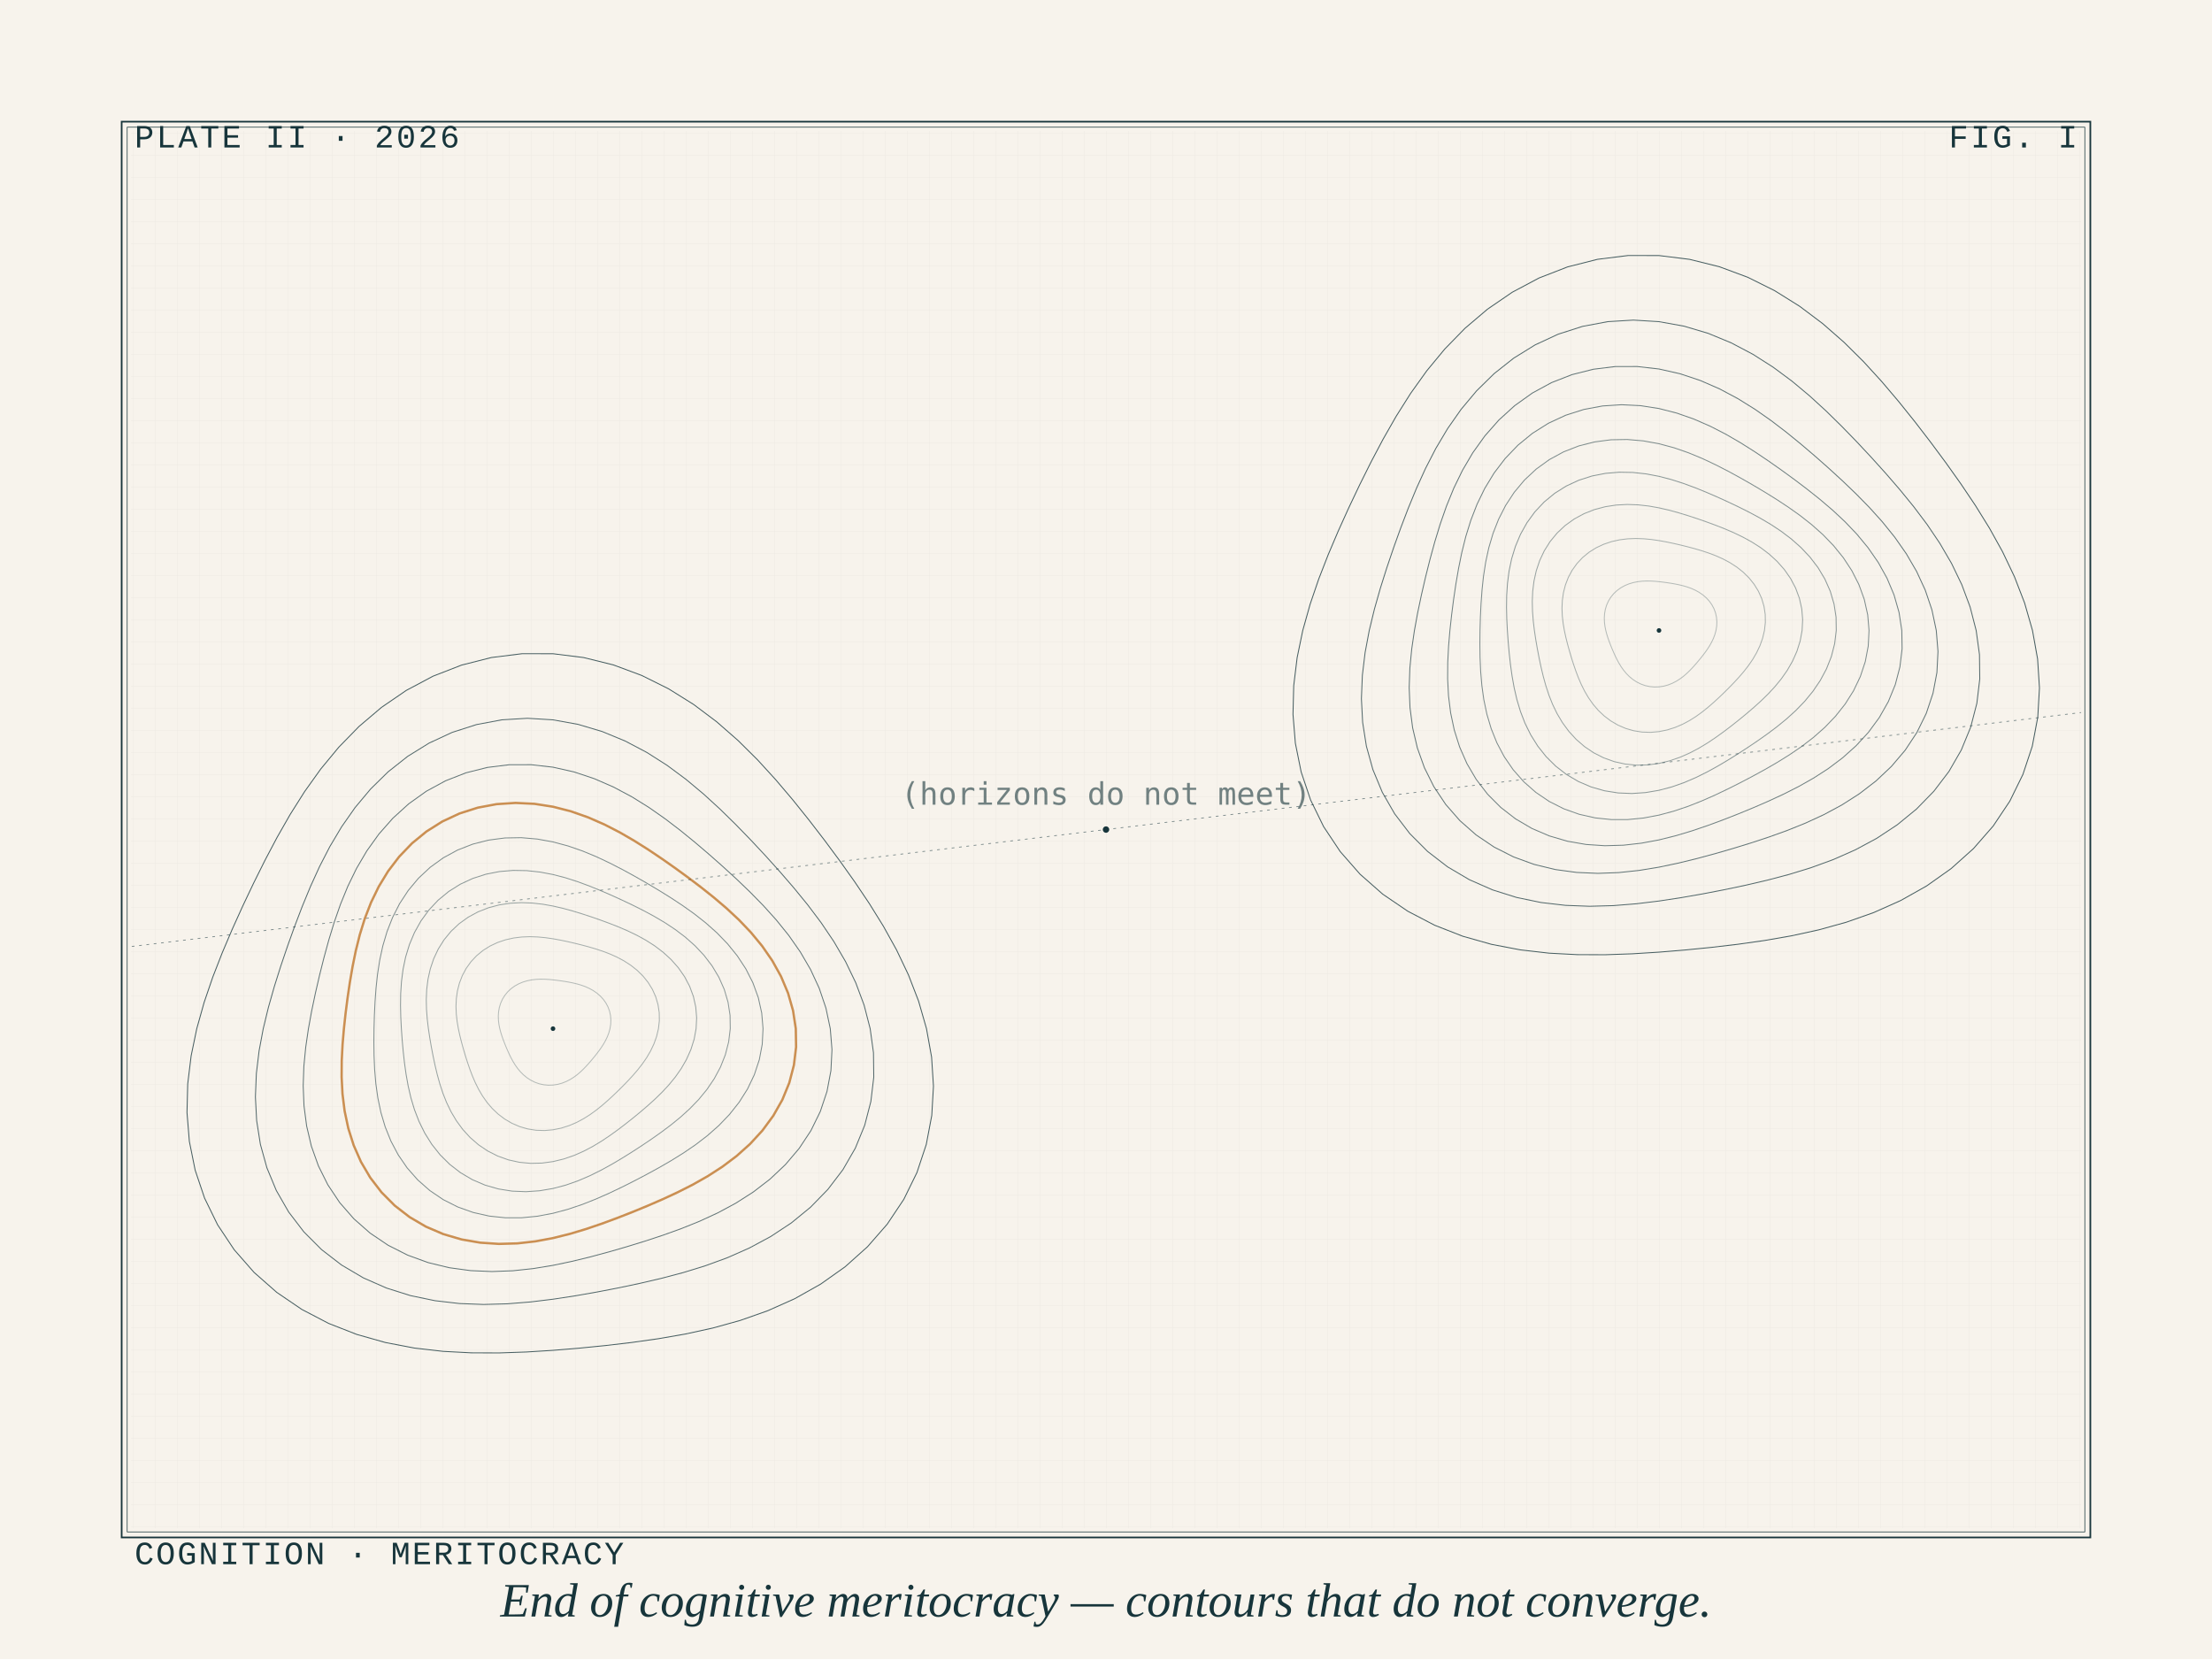
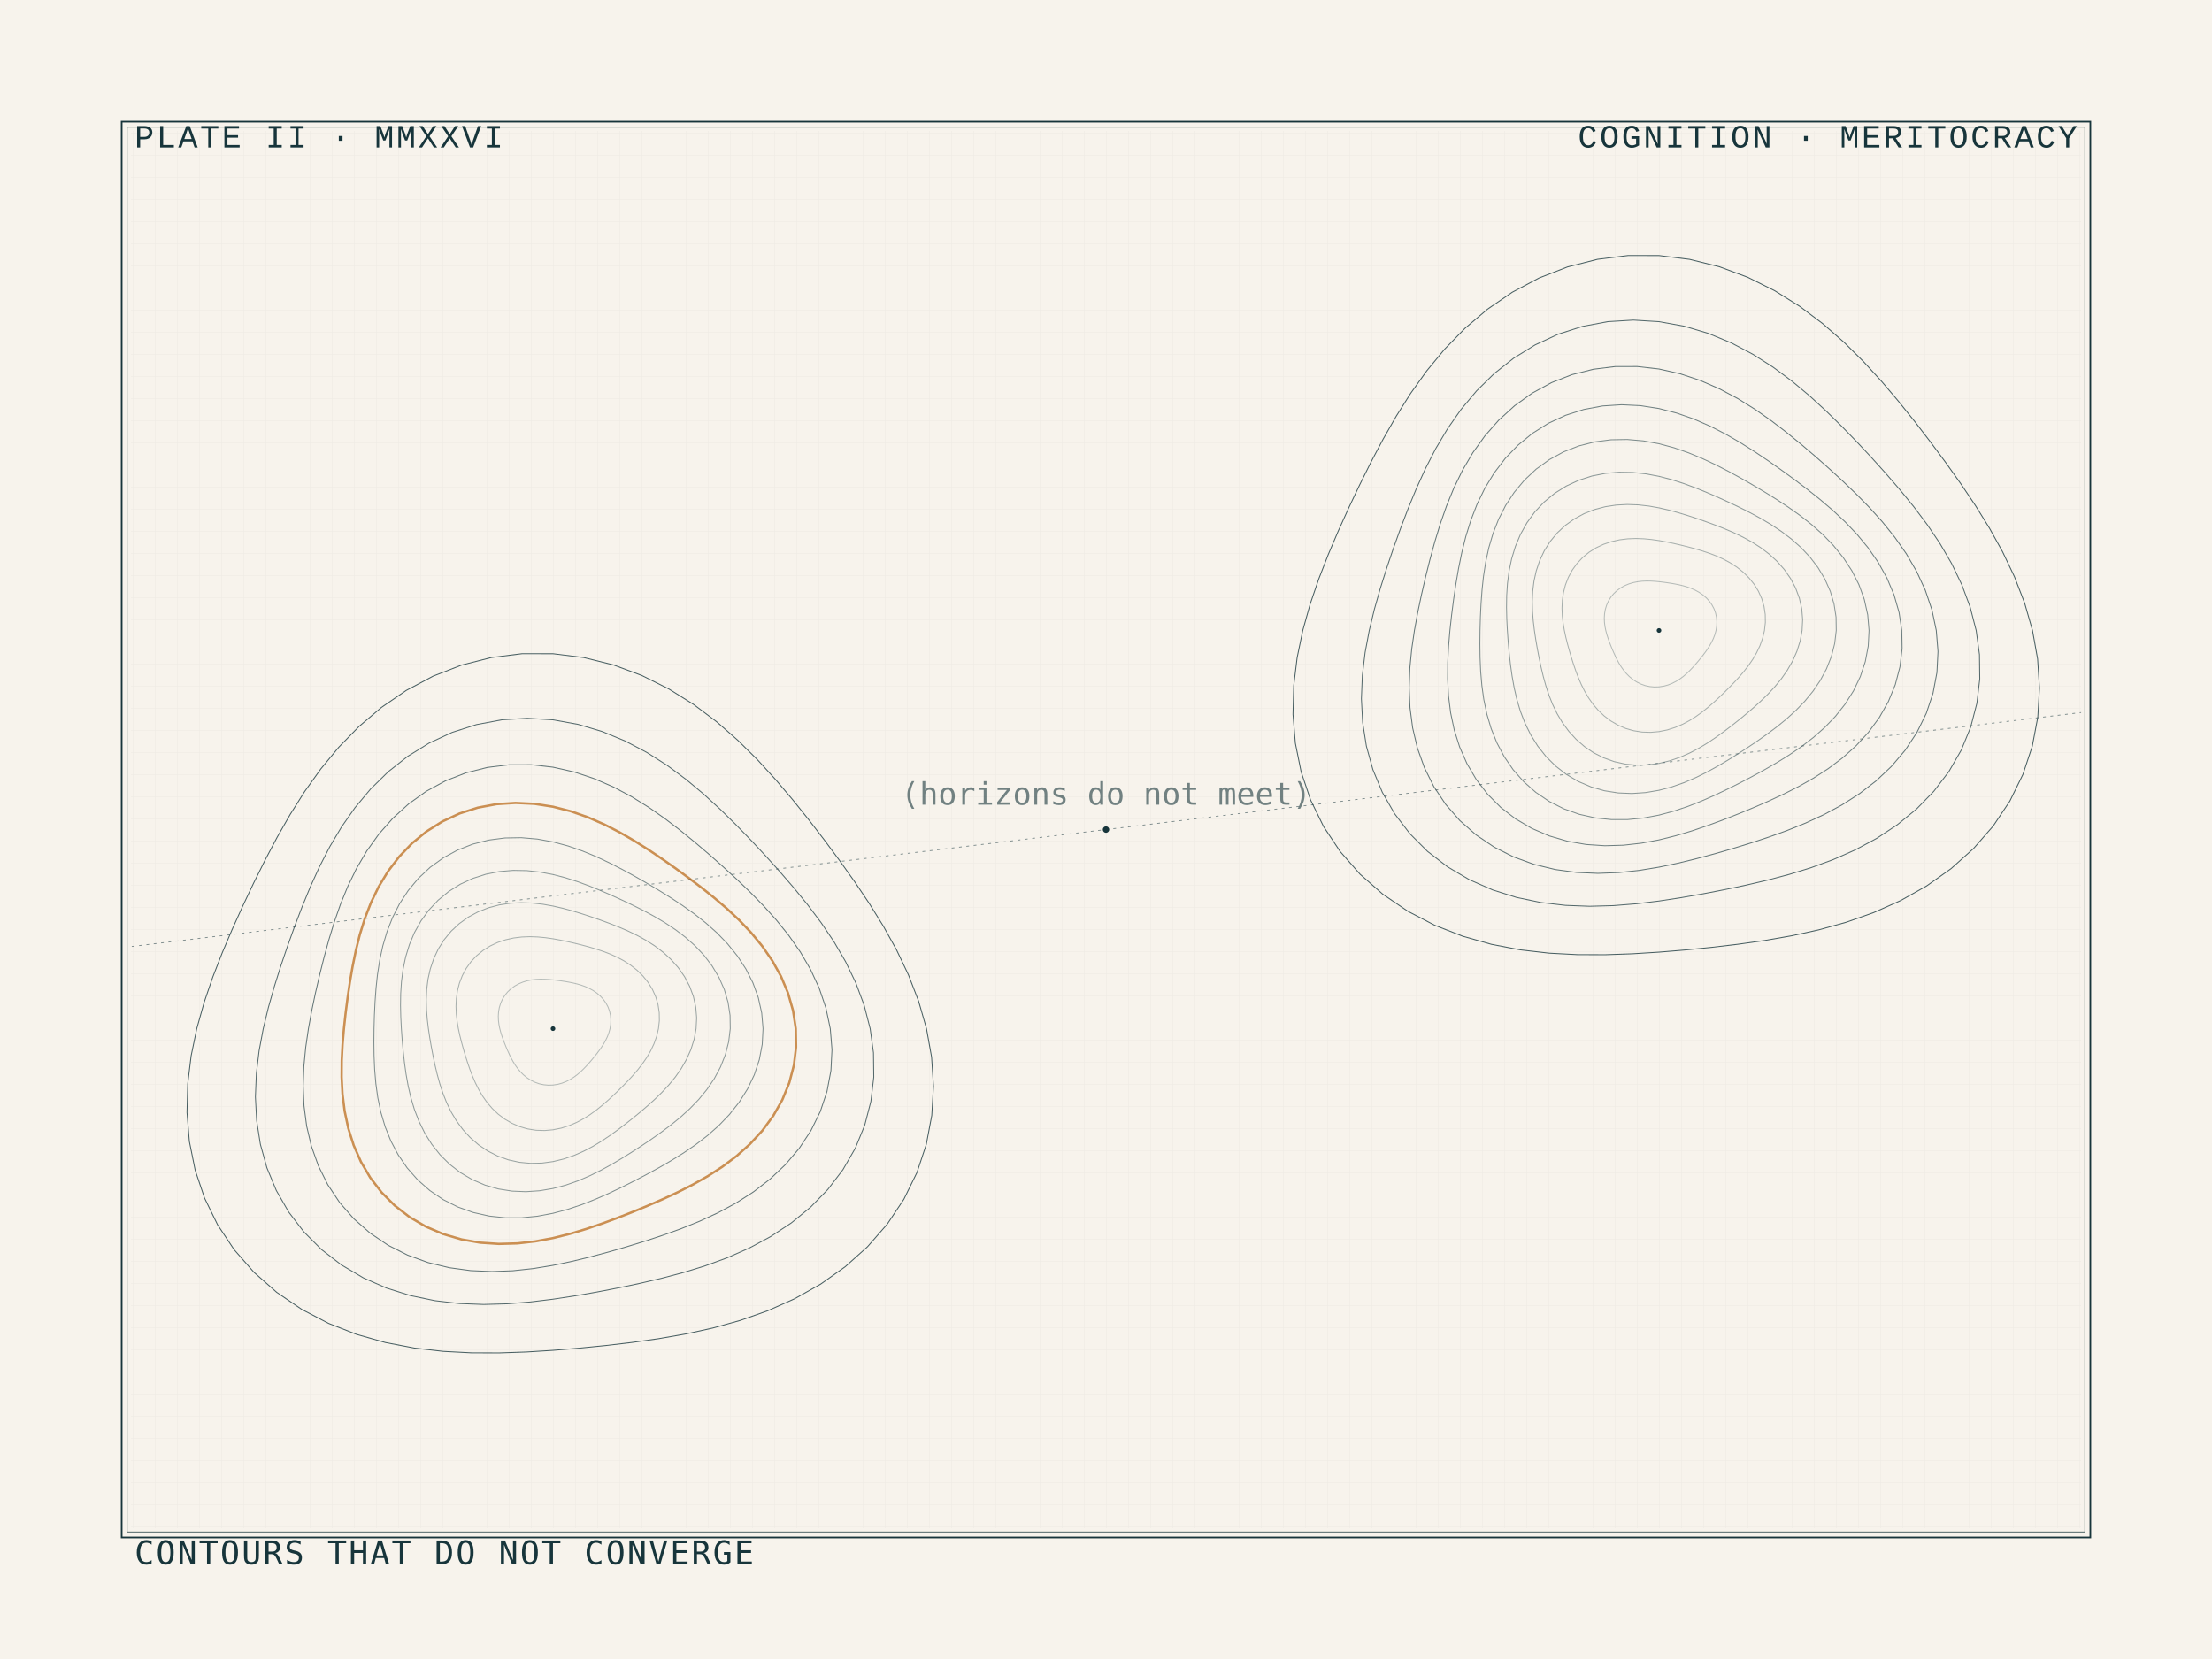
<svg xmlns="http://www.w3.org/2000/svg" viewBox="0 0 2400 1800" preserveAspectRatio="xMidYMid meet" style="background:#f7f3ec">
  <defs>
    <pattern id="ap-grid-p1" width="24" height="24" patternUnits="userSpaceOnUse">
      <path d="M24 0H0v24" fill="none" stroke="#17353b" stroke-width="0.63" opacity="0.07" />
    </pattern>
    <clipPath id="ap-clip-p1">
      <rect x="142" y="142" width="2116" height="1516" />
    </clipPath>
  </defs>
  <rect x="0" y="0" width="2400" height="1800" fill="#f7f3ec" />
  <rect x="132" y="132" width="2136" height="1536" fill="none" stroke="#17353b" stroke-width="1.8" />
  <rect x="138" y="138" width="2124" height="1524" fill="none" stroke="#17353b" stroke-width="0.72" />
  <rect x="142" y="142" width="2116" height="1516" fill="url(#ap-grid-p1)" />
  <g clip-path="url(#ap-clip-p1)">
    <polygon points="1005.229,1116 1010.763,1146.858 1012.798,1178.409 1010.958,1210.178 1005.005,1241.613 994.869,1272.126 980.652,1301.136 962.625,1328.116 941.204,1352.631 916.919,1374.371 890.37,1393.171 862.181,1409.021 832.95,1422.054 803.207,1432.53 773.376,1440.802 743.753,1447.276 714.495,1452.363 685.624,1456.44 657.046,1459.802 628.58,1462.636 600,1464.996 571.077,1466.794 541.625,1467.814 511.538,1467.723 480.825,1466.11 449.629,1462.526 418.231,1456.526 387.043,1447.717 356.586,1435.801 327.454,1420.605 300.271,1402.105 275.644,1380.434 254.116,1355.877 236.122,1328.849 221.957,1299.867 211.749,1269.509 205.459,1238.367 202.882,1207.006 203.674,1175.919 207.382,1145.495 213.489,1116 221.464,1087.563 230.807,1060.183 241.095,1033.751 252.016,1008.073 263.397,982.912 275.208,958.032 287.557,933.238 300.674,908.412 314.876,883.55 330.526,858.775 347.987,834.343 367.577,810.639 389.524,788.147 413.934,767.423 440.768,749.053 469.834,733.601 500.796,721.57 533.191,713.356 566.461,709.215 600,709.245 633.196,713.373 665.48,721.367 696.366,732.853 725.486,747.348 752.615,764.303 777.673,783.147 800.726,803.334 821.959,824.386 841.648,845.928 860.115,867.708 877.687,889.613 894.647,911.657 911.191,933.97 927.401,956.763 943.22,980.296 958.447,1004.827 972.745,1030.579 985.666,1057.693 996.68,1086.2" fill="none" stroke="#17353b" stroke-width="0.99" opacity="0.789" />
    <polygon points="944.119,1116 947.708,1142.121 948.029,1168.617 944.874,1195.033 938.172,1220.884 927.998,1245.686 914.565,1268.993 898.212,1290.438 879.374,1309.751 858.546,1326.782 836.246,1341.507 812.97,1354.021 789.161,1364.523 765.175,1373.289 741.262,1380.64 717.555,1386.903 694.076,1392.375 670.747,1397.289 647.419,1401.784 623.901,1405.892 600,1409.53 575.554,1412.5 550.468,1414.515 524.743,1415.219 498.488,1414.222 471.928,1411.138 445.4,1405.627 419.331,1397.424 394.211,1386.369 370.559,1372.43 348.882,1355.704 329.636,1336.417 313.19,1314.908 299.798,1291.602 289.581,1266.977 282.519,1241.527 278.456,1215.727 277.119,1189.993 278.148,1164.659 281.126,1139.955 285.626,1116 291.245,1092.805 297.643,1070.288 304.576,1048.299 311.909,1026.648 319.63,1005.146 327.844,983.633 336.755,962.016 346.643,940.292 357.825,918.564 370.621,897.047 385.313,876.059 402.108,856.006 421.114,837.353 442.313,820.588 465.561,806.189 490.591,794.578 517.025,786.095 544.408,780.961 572.237,779.269 600,780.969 627.218,785.877 653.479,793.693 678.465,804.025 701.973,816.424 723.922,830.424 744.35,845.575 763.393,861.487 781.264,877.853 798.216,894.468 814.506,911.244 830.357,928.199 845.921,945.449 861.255,963.18 876.302,981.616 890.887,1000.988 904.719,1021.491 917.418,1043.259 928.533,1066.331 937.589,1090.639" fill="none" stroke="#17353b" stroke-width="0.99" opacity="0.728" />
    <polygon points="900.837,1116 902.698,1138.74 901.536,1161.588 897.283,1184.127 889.99,1205.941 879.836,1226.643 867.103,1245.91 852.159,1263.5 835.427,1279.273 817.348,1293.195 798.348,1305.333 778.81,1315.843 759.04,1324.95 739.254,1332.913 719.569,1340 700.003,1346.454 680.49,1352.461 660.899,1358.132 641.064,1363.482 620.813,1368.428 600,1372.791 578.538,1376.31 556.416,1378.669 533.722,1379.52 510.64,1378.52 487.453,1375.362 464.522,1369.805 442.264,1361.701 421.125,1351.009 401.542,1337.802 383.911,1322.267 368.555,1304.687 355.703,1285.425 345.467,1264.888 337.842,1243.504 332.708,1221.683 329.844,1199.789 328.952,1178.115 329.688,1156.867 331.697,1136.156 334.644,1116 338.249,1096.336 342.314,1077.042 346.733,1057.96 351.508,1038.93 356.741,1019.819 362.621,1000.547 369.4,981.111 377.367,961.6 386.81,942.195 397.989,923.171 411.097,904.876 426.24,887.71 443.419,872.097 462.522,858.449 483.33,847.136 505.526,838.455 528.724,832.608 552.492,829.679 576.39,829.637 600,832.333 622.961,837.519 644.988,844.865 665.897,853.996 685.604,864.515 704.126,876.044 721.568,888.254 738.1,900.885 753.926,913.769 769.256,926.835 784.27,940.106 799.092,953.688 813.763,967.752 828.226,982.5 842.325,998.142 855.803,1014.859 868.326,1032.778 879.502,1051.948 888.911,1072.321 896.145,1093.752" fill="none" stroke="#17353b" stroke-width="0.99" opacity="0.667" />
    <polygon points="863.418,1116 863.757,1135.815 861.394,1155.519 856.369,1174.751 848.827,1193.174 839.008,1210.5 827.223,1226.513 813.834,1241.081 799.22,1254.163 783.751,1265.805 767.754,1276.129 751.495,1285.316 735.162,1293.579 718.856,1301.138 702.59,1308.193 686.308,1314.894 669.892,1321.328 653.194,1327.498 636.06,1333.323 618.357,1338.64 600,1343.214 580.974,1346.761 561.344,1348.97 541.264,1349.534 520.969,1348.177 500.767,1344.679 481.017,1338.902 462.102,1330.8 444.402,1320.428 428.261,1307.94 413.968,1293.576 401.725,1277.646 391.64,1260.501 383.721,1242.512 377.873,1224.035 373.917,1205.39 371.608,1186.836 370.661,1168.557 370.777,1150.655 371.681,1133.152 373.139,1116 374.988,1099.096 377.15,1082.308 379.636,1065.5 382.544,1048.556 386.048,1031.407 390.38,1014.048 395.802,996.555 402.576,979.083 410.939,961.867 421.074,945.207 433.084,929.45 446.983,914.964 462.685,902.108 480.008,891.207 498.686,882.524 518.387,876.239 538.741,872.435 559.363,871.091 579.89,872.088 600,875.22 619.441,880.209 638.041,886.738 655.717,894.471 672.474,903.088 688.389,912.309 703.6,921.916 718.273,931.769 732.581,941.813 746.673,952.074 760.648,962.654 774.536,973.708 788.285,985.421 801.753,997.985 814.715,1011.57 826.876,1026.296 837.892,1042.218 847.394,1059.306 855.021,1077.445 860.449,1096.434" fill="none" stroke="#c88a4a" stroke-width="2.52" opacity="0.95" />
    <polygon points="827.89,1116 827.001,1133.053 823.807,1149.836 818.424,1166.055 811.052,1181.458 801.957,1195.851 791.444,1209.112 779.837,1221.195 767.45,1232.13 754.565,1242.011 741.41,1250.982 728.144,1259.218 714.853,1266.896 701.549,1274.18 688.177,1281.191 674.635,1287.995 660.79,1294.589 646.503,1300.894 631.653,1306.763 616.159,1311.988 600,1316.315 583.224,1319.47 565.955,1321.18 548.39,1321.198 530.789,1319.327 513.456,1315.439 496.719,1309.486 480.906,1301.51 466.317,1291.635 453.204,1280.063 441.748,1267.058 432.052,1252.921 424.129,1237.97 417.91,1222.513 413.251,1206.828 409.952,1191.142 407.777,1175.618 406.482,1160.348 405.836,1145.355 405.65,1130.6 405.793,1116 406.206,1101.441 406.907,1086.807 407.99,1071.998 409.615,1056.952 411.991,1041.664 415.353,1026.194 419.94,1010.675 425.967,995.305 433.601,980.342 442.943,966.082 454.015,952.842 466.751,940.935 481.004,930.643 496.55,922.196 513.106,915.755 530.355,911.398 547.966,909.116 565.622,908.813 583.042,910.32 600,913.405 616.341,917.802 631.986,923.23 646.927,929.42 661.224,936.137 674.985,943.199 688.347,950.491 701.451,957.972 714.419,965.674 727.334,973.688 740.216,982.158 753.017,991.252 765.612,1001.145 777.806,1011.993 789.342,1023.911 799.918,1036.955 809.214,1051.112 816.915,1066.29 822.735,1082.326 826.445,1098.988" fill="none" stroke="#17353b" stroke-width="0.99" opacity="0.544" />
    <polygon points="792.322,1116 790.591,1130.318 787.004,1144.272 781.722,1157.644 774.964,1170.265 766.986,1182.024 758.058,1192.874 748.443,1202.831 738.376,1211.966 728.047,1220.392 717.591,1228.246 707.078,1235.673 696.514,1242.802 685.851,1249.729 674.999,1256.503 663.839,1263.116 652.249,1269.497 640.12,1275.515 627.376,1280.989 613.992,1285.699 600,1289.407 585.499,1291.875 570.649,1292.889 555.665,1292.274 540.801,1289.915 526.332,1285.767 512.535,1279.857 499.667,1272.286 487.945,1263.22 477.528,1252.879 468.508,1241.515 460.907,1229.397 454.674,1216.786 449.697,1203.919 445.817,1190.989 442.843,1178.138 440.577,1165.445 438.834,1152.934 437.462,1140.573 436.358,1128.294 435.479,1116 434.848,1103.593 434.554,1090.987 434.738,1078.128 435.586,1065.007 437.306,1051.673 440.109,1038.234 444.184,1024.856 449.684,1011.753 456.702,999.175 465.265,987.39 475.327,976.662 486.767,967.232 499.402,959.3 512.996,953.006 527.281,948.422 541.979,945.546 556.817,944.304 571.554,944.56 585.994,946.126 600,948.784 613.497,952.302 626.472,956.459 638.969,961.062 651.071,965.964 662.889,971.073 674.538,976.36 686.117,981.857 697.692,987.65 709.279,993.867 720.834,1000.658 732.253,1008.18 743.366,1016.573 753.956,1025.944 763.766,1036.35 772.523,1047.787 779.955,1060.187 785.818,1073.417 789.912,1087.288 792.101,1101.569" fill="none" stroke="#17353b" stroke-width="0.99" opacity="0.483" />
    <polygon points="755.255,1116 753.135,1127.504 749.634,1138.622 744.925,1149.212 739.211,1159.176 732.711,1168.472 725.633,1177.104 718.169,1185.122 710.47,1192.613 702.643,1199.681 694.743,1206.437 686.773,1212.98 678.69,1219.384 670.416,1225.685 661.851,1231.871 652.889,1237.881 643.435,1243.604 633.423,1248.889 622.824,1253.553 611.658,1257.397 600,1260.223 587.975,1261.852 575.752,1262.138 563.536,1260.98 551.55,1258.335 540.02,1254.223 529.155,1248.72 519.136,1241.96 510.097,1234.116 502.12,1225.393 495.228,1216.01 489.388,1206.178 484.516,1196.091 480.489,1185.907 477.162,1175.744 474.381,1165.668 472.001,1155.699 469.906,1145.813 468.018,1135.954 466.309,1126.043 464.803,1116 463.578,1105.751 462.758,1095.251 462.498,1084.489 462.975,1073.502 464.368,1062.373 466.839,1051.235 470.518,1040.26 475.49,1029.65 481.782,1019.622 489.363,1010.392 498.14,1002.158 507.967,995.085 518.655,989.291 529.988,984.84 541.738,981.736 553.681,979.924 565.618,979.3 577.387,979.717 588.869,981.002 600,982.974 610.763,985.458 621.189,988.302 631.341,991.391 641.305,994.656 651.171,998.078 661.018,1001.689 670.897,1005.566 680.821,1009.816 690.754,1014.571 700.608,1019.965 710.249,1026.119 719.496,1033.127 728.14,1041.045 735.957,1049.875 742.723,1059.569 748.237,1070.024 752.333,1081.091 754.894,1092.582 755.865,1104.291" fill="none" stroke="#17353b" stroke-width="0.99" opacity="0.422" />
    <polygon points="714.42,1116 712.415,1124.445 709.508,1132.556 705.848,1140.257 701.593,1147.509 696.899,1154.312 691.904,1160.699 686.722,1166.728 681.428,1172.472 676.063,1178.011 670.624,1183.414 665.079,1188.734 659.364,1193.994 653.401,1199.182 647.107,1204.25 640.406,1209.114 633.242,1213.657 625.589,1217.74 617.458,1221.213 608.898,1223.923 600,1225.732 590.887,1226.529 581.709,1226.234 572.633,1224.812 563.825,1222.273 555.447,1218.672 547.632,1214.105 540.488,1208.701 534.078,1202.61 528.425,1195.995 523.51,1189.013 519.276,1181.811 515.639,1174.506 512.493,1167.187 509.731,1159.904 507.249,1152.672 504.965,1145.475 502.827,1138.269 500.816,1130.995 498.957,1123.591 497.312,1116 495.977,1108.185 495.073,1100.137 494.739,1091.878 495.111,1083.469 496.317,1075.005 498.46,1066.614 501.607,1058.445 505.784,1050.66 510.972,1043.42 517.106,1036.874 524.079,1031.148 531.751,1026.334 539.963,1022.481 548.542,1019.599 557.322,1017.65 566.152,1016.561 574.906,1016.227 583.494,1016.525 591.864,1017.322 600,1018.493 607.921,1019.928 615.672,1021.546 623.315,1023.299 630.915,1025.177 638.53,1027.208 646.197,1029.454 653.926,1032 661.69,1034.95 669.425,1038.409 677.028,1042.473 684.366,1047.22 691.283,1052.694 697.608,1058.904 703.175,1065.819 707.831,1073.365 711.447,1081.435 713.936,1089.89 715.251,1098.576 715.396,1107.331" fill="none" stroke="#17353b" stroke-width="0.99" opacity="0.361" />
    <polygon points="661.835,1116 660.582,1120.551 658.915,1124.907 656.919,1129.044 654.68,1132.959 652.271,1136.667 649.753,1140.198 647.167,1143.59 644.533,1146.885 641.849,1150.118 639.094,1153.317 636.232,1156.493 633.216,1159.64 629.998,1162.728 626.535,1165.711 622.791,1168.522 618.751,1171.086 614.416,1173.316 609.811,1175.128 604.984,1176.444 600,1177.201 594.942,1177.353 589.899,1176.878 584.965,1175.78 580.227,1174.089 575.763,1171.854 571.632,1169.145 567.872,1166.045 564.499,1162.642 561.504,1159.024 558.862,1155.268 556.526,1151.442 554.444,1147.594 552.559,1143.75 550.817,1139.921 549.174,1136.096 547.606,1132.25 546.104,1128.351 544.683,1124.363 543.382,1120.253 542.253,1116 541.369,1111.595 540.805,1107.051 540.642,1102.397 540.951,1097.686 541.792,1092.985 543.205,1088.377 545.207,1083.949 547.79,1079.791 550.919,1075.986 554.537,1072.604 558.57,1069.696 562.928,1067.294 567.517,1065.402 572.246,1064.006 577.03,1063.065 581.798,1062.526 586.5,1062.324 591.104,1062.387 595.601,1062.65 600,1063.055 604.324,1063.558 608.605,1064.137 612.88,1064.788 617.18,1065.529 621.525,1066.396 625.921,1067.44 630.353,1068.72 634.787,1070.296 639.166,1072.226 643.419,1074.555 647.457,1077.31 651.188,1080.5 654.519,1084.109 657.365,1088.1 659.653,1092.414 661.334,1096.977 662.381,1101.704 662.793,1106.507 662.595,1111.298" fill="none" stroke="#17353b" stroke-width="0.99" opacity="0.3" />
    <circle cx="600" cy="1116" r="2.5" fill="#17353b" />
    <polygon points="2205.229,684 2210.763,714.858 2212.798,746.409 2210.958,778.178 2205.005,809.613 2194.869,840.126 2180.652,869.136 2162.625,896.116 2141.204,920.631 2116.919,942.371 2090.37,961.171 2062.181,977.021 2032.95,990.054 2003.207,1000.53 1973.376,1008.802 1943.753,1015.276 1914.495,1020.363 1885.624,1024.44 1857.046,1027.802 1828.58,1030.636 1800,1032.996 1771.077,1034.794 1741.625,1035.814 1711.538,1035.723 1680.825,1034.11 1649.629,1030.526 1618.231,1024.526 1587.043,1015.717 1556.586,1003.801 1527.454,988.605 1500.271,970.105 1475.644,948.434 1454.116,923.877 1436.122,896.849 1421.957,867.867 1411.749,837.509 1405.459,806.367 1402.882,775.006 1403.674,743.919 1407.382,713.495 1413.489,684 1421.464,655.563 1430.807,628.183 1441.095,601.751 1452.016,576.073 1463.397,550.912 1475.208,526.032 1487.557,501.238 1500.674,476.412 1514.876,451.55 1530.526,426.775 1547.987,402.343 1567.577,378.639 1589.524,356.147 1613.934,335.423 1640.768,317.053 1669.834,301.601 1700.796,289.57 1733.191,281.356 1766.461,277.215 1800,277.245 1833.196,281.373 1865.48,289.367 1896.366,300.853 1925.486,315.348 1952.615,332.303 1977.673,351.147 2000.726,371.334 2021.959,392.386 2041.648,413.928 2060.115,435.708 2077.687,457.613 2094.647,479.657 2111.191,501.97 2127.401,524.763 2143.22,548.296 2158.447,572.827 2172.745,598.579 2185.666,625.693 2196.68,654.2" fill="none" stroke="#17353b" stroke-width="0.99" opacity="0.789" />
    <polygon points="2144.119,684 2147.708,710.121 2148.029,736.617 2144.874,763.033 2138.172,788.884 2127.998,813.686 2114.565,836.993 2098.212,858.438 2079.374,877.751 2058.546,894.782 2036.246,909.507 2012.97,922.021 1989.161,932.523 1965.175,941.289 1941.262,948.64 1917.555,954.903 1894.076,960.375 1870.747,965.289 1847.419,969.784 1823.901,973.892 1800,977.53 1775.554,980.5 1750.468,982.515 1724.743,983.219 1698.488,982.222 1671.928,979.138 1645.4,973.627 1619.331,965.424 1594.211,954.369 1570.559,940.43 1548.882,923.704 1529.636,904.417 1513.19,882.908 1499.798,859.602 1489.581,834.977 1482.519,809.527 1478.456,783.727 1477.119,757.993 1478.148,732.659 1481.126,707.955 1485.626,684 1491.245,660.805 1497.643,638.288 1504.576,616.299 1511.909,594.648 1519.63,573.146 1527.844,551.633 1536.755,530.016 1546.643,508.292 1557.825,486.564 1570.621,465.047 1585.313,444.059 1602.108,424.006 1621.114,405.353 1642.313,388.588 1665.561,374.189 1690.591,362.578 1717.025,354.095 1744.408,348.961 1772.237,347.269 1800,348.969 1827.218,353.877 1853.479,361.693 1878.465,372.025 1901.973,384.424 1923.922,398.424 1944.35,413.575 1963.393,429.487 1981.264,445.853 1998.216,462.468 2014.506,479.244 2030.357,496.199 2045.921,513.449 2061.255,531.18 2076.302,549.616 2090.887,568.988 2104.719,589.491 2117.418,611.259 2128.533,634.331 2137.589,658.639" fill="none" stroke="#17353b" stroke-width="0.99" opacity="0.728" />
    <polygon points="2100.837,684 2102.698,706.74 2101.536,729.588 2097.283,752.127 2089.99,773.941 2079.836,794.643 2067.103,813.91 2052.159,831.5 2035.427,847.273 2017.348,861.195 1998.348,873.333 1978.81,883.843 1959.04,892.95 1939.254,900.913 1919.569,908 1900.003,914.454 1880.49,920.461 1860.899,926.132 1841.064,931.482 1820.813,936.428 1800,940.791 1778.538,944.31 1756.416,946.669 1733.722,947.52 1710.64,946.52 1687.453,943.362 1664.522,937.805 1642.264,929.701 1621.125,919.009 1601.542,905.802 1583.911,890.267 1568.555,872.687 1555.703,853.425 1545.467,832.888 1537.842,811.504 1532.708,789.683 1529.844,767.789 1528.952,746.115 1529.688,724.867 1531.697,704.156 1534.644,684 1538.249,664.336 1542.314,645.042 1546.733,625.96 1551.508,606.93 1556.741,587.819 1562.621,568.547 1569.4,549.111 1577.367,529.6 1586.81,510.195 1597.989,491.171 1611.097,472.876 1626.24,455.71 1643.419,440.097 1662.522,426.449 1683.33,415.136 1705.526,406.455 1728.724,400.608 1752.492,397.679 1776.39,397.637 1800,400.333 1822.961,405.519 1844.988,412.865 1865.897,421.996 1885.604,432.515 1904.126,444.044 1921.568,456.254 1938.1,468.885 1953.926,481.769 1969.256,494.835 1984.27,508.106 1999.092,521.688 2013.763,535.752 2028.226,550.5 2042.325,566.142 2055.803,582.859 2068.326,600.778 2079.502,619.948 2088.911,640.321 2096.145,661.752" fill="none" stroke="#17353b" stroke-width="0.99" opacity="0.667" />
    <polygon points="2063.418,684 2063.757,703.815 2061.394,723.519 2056.369,742.751 2048.827,761.174 2039.008,778.5 2027.223,794.513 2013.834,809.081 1999.22,822.163 1983.751,833.805 1967.754,844.129 1951.495,853.316 1935.162,861.579 1918.856,869.138 1902.59,876.193 1886.308,882.894 1869.892,889.328 1853.194,895.498 1836.06,901.323 1818.357,906.64 1800,911.214 1780.974,914.761 1761.344,916.97 1741.264,917.534 1720.969,916.177 1700.767,912.679 1681.017,906.902 1662.102,898.8 1644.402,888.428 1628.261,875.94 1613.968,861.576 1601.725,845.646 1591.64,828.501 1583.721,810.512 1577.873,792.035 1573.917,773.39 1571.608,754.836 1570.661,736.557 1570.777,718.655 1571.681,701.152 1573.139,684 1574.988,667.096 1577.15,650.308 1579.636,633.5 1582.544,616.556 1586.048,599.407 1590.38,582.048 1595.802,564.555 1602.576,547.083 1610.939,529.867 1621.074,513.207 1633.084,497.45 1646.983,482.964 1662.685,470.108 1680.008,459.207 1698.686,450.524 1718.387,444.239 1738.741,440.435 1759.363,439.091 1779.89,440.088 1800,443.22 1819.441,448.209 1838.041,454.738 1855.717,462.471 1872.474,471.088 1888.389,480.309 1903.6,489.916 1918.273,499.769 1932.581,509.813 1946.673,520.074 1960.648,530.654 1974.536,541.708 1988.285,553.421 2001.753,565.985 2014.715,579.57 2026.876,594.296 2037.892,610.218 2047.394,627.306 2055.021,645.445 2060.449,664.434" fill="none" stroke="#17353b" stroke-width="0.99" opacity="0.606" />
    <polygon points="2027.89,684 2027.001,701.053 2023.807,717.836 2018.424,734.055 2011.052,749.458 2001.957,763.851 1991.444,777.112 1979.837,789.195 1967.45,800.13 1954.565,810.011 1941.41,818.982 1928.144,827.218 1914.853,834.896 1901.549,842.18 1888.177,849.191 1874.635,855.995 1860.79,862.589 1846.503,868.894 1831.653,874.763 1816.159,879.988 1800,884.315 1783.224,887.47 1765.955,889.18 1748.39,889.198 1730.789,887.327 1713.456,883.439 1696.719,877.486 1680.906,869.51 1666.317,859.635 1653.204,848.063 1641.748,835.058 1632.052,820.921 1624.129,805.97 1617.91,790.513 1613.251,774.828 1609.952,759.142 1607.777,743.618 1606.482,728.348 1605.836,713.355 1605.65,698.6 1605.793,684 1606.206,669.441 1606.907,654.807 1607.99,639.998 1609.615,624.952 1611.991,609.664 1615.353,594.194 1619.94,578.675 1625.967,563.305 1633.601,548.342 1642.943,534.082 1654.015,520.842 1666.751,508.935 1681.004,498.643 1696.55,490.196 1713.106,483.755 1730.355,479.398 1747.966,477.116 1765.622,476.813 1783.042,478.32 1800,481.405 1816.341,485.802 1831.986,491.23 1846.927,497.42 1861.224,504.137 1874.985,511.199 1888.347,518.491 1901.451,525.972 1914.419,533.674 1927.334,541.688 1940.216,550.158 1953.017,559.252 1965.612,569.145 1977.806,579.993 1989.342,591.911 1999.918,604.955 2009.214,619.112 2016.915,634.29 2022.735,650.326 2026.445,666.988" fill="none" stroke="#17353b" stroke-width="0.99" opacity="0.544" />
    <polygon points="1992.322,684 1990.591,698.318 1987.004,712.272 1981.722,725.644 1974.964,738.265 1966.986,750.024 1958.058,760.874 1948.443,770.831 1938.376,779.966 1928.047,788.392 1917.591,796.246 1907.078,803.673 1896.514,810.802 1885.851,817.729 1874.999,824.503 1863.839,831.116 1852.249,837.497 1840.12,843.515 1827.376,848.989 1813.992,853.699 1800,857.407 1785.499,859.875 1770.649,860.889 1755.665,860.274 1740.801,857.915 1726.332,853.767 1712.535,847.857 1699.667,840.286 1687.945,831.22 1677.528,820.879 1668.508,809.515 1660.907,797.397 1654.674,784.786 1649.697,771.919 1645.817,758.989 1642.843,746.138 1640.577,733.445 1638.834,720.934 1637.462,708.573 1636.358,696.294 1635.479,684 1634.848,671.593 1634.554,658.987 1634.738,646.128 1635.586,633.007 1637.306,619.673 1640.109,606.234 1644.184,592.856 1649.684,579.753 1656.702,567.175 1665.265,555.39 1675.327,544.662 1686.767,535.232 1699.402,527.3 1712.996,521.006 1727.281,516.422 1741.979,513.546 1756.817,512.304 1771.554,512.56 1785.994,514.126 1800,516.784 1813.497,520.302 1826.472,524.459 1838.969,529.062 1851.071,533.964 1862.889,539.073 1874.538,544.36 1886.117,549.857 1897.692,555.65 1909.279,561.867 1920.834,568.658 1932.253,576.18 1943.366,584.573 1953.956,593.944 1963.766,604.35 1972.523,615.787 1979.955,628.187 1985.818,641.417 1989.912,655.288 1992.101,669.569" fill="none" stroke="#17353b" stroke-width="0.99" opacity="0.483" />
    <polygon points="1955.255,684 1953.135,695.504 1949.634,706.622 1944.925,717.212 1939.211,727.176 1932.711,736.472 1925.633,745.104 1918.169,753.122 1910.47,760.613 1902.643,767.681 1894.743,774.437 1886.773,780.98 1878.69,787.384 1870.416,793.685 1861.851,799.871 1852.889,805.881 1843.435,811.604 1833.423,816.889 1822.824,821.553 1811.658,825.397 1800,828.223 1787.975,829.852 1775.752,830.138 1763.536,828.98 1751.55,826.335 1740.02,822.223 1729.155,816.72 1719.136,809.96 1710.097,802.116 1702.12,793.393 1695.228,784.01 1689.388,774.178 1684.516,764.091 1680.489,753.907 1677.162,743.744 1674.381,733.668 1672.001,723.699 1669.906,713.813 1668.018,703.954 1666.309,694.043 1664.803,684 1663.578,673.751 1662.758,663.251 1662.498,652.489 1662.975,641.502 1664.368,630.373 1666.839,619.235 1670.518,608.26 1675.49,597.65 1681.782,587.622 1689.363,578.392 1698.14,570.158 1707.967,563.085 1718.655,557.291 1729.988,552.84 1741.738,549.736 1753.681,547.924 1765.618,547.3 1777.387,547.717 1788.869,549.002 1800,550.974 1810.763,553.458 1821.189,556.302 1831.341,559.391 1841.305,562.656 1851.171,566.078 1861.018,569.689 1870.897,573.566 1880.821,577.816 1890.754,582.571 1900.608,587.965 1910.249,594.119 1919.496,601.127 1928.14,609.045 1935.957,617.875 1942.723,627.569 1948.237,638.024 1952.333,649.091 1954.894,660.582 1955.865,672.291" fill="none" stroke="#17353b" stroke-width="0.99" opacity="0.422" />
    <polygon points="1914.42,684 1912.415,692.445 1909.508,700.556 1905.848,708.257 1901.593,715.509 1896.899,722.312 1891.904,728.699 1886.722,734.728 1881.428,740.472 1876.063,746.011 1870.624,751.414 1865.079,756.734 1859.364,761.994 1853.401,767.182 1847.107,772.25 1840.406,777.114 1833.242,781.657 1825.589,785.74 1817.458,789.213 1808.898,791.923 1800,793.732 1790.887,794.529 1781.709,794.234 1772.633,792.812 1763.825,790.273 1755.447,786.672 1747.632,782.105 1740.488,776.701 1734.078,770.61 1728.425,763.995 1723.51,757.013 1719.276,749.811 1715.639,742.506 1712.493,735.187 1709.731,727.904 1707.249,720.672 1704.965,713.475 1702.827,706.269 1700.816,698.995 1698.957,691.591 1697.312,684 1695.977,676.185 1695.073,668.137 1694.739,659.878 1695.111,651.469 1696.317,643.005 1698.46,634.614 1701.607,626.445 1705.784,618.66 1710.972,611.42 1717.106,604.874 1724.079,599.148 1731.751,594.334 1739.963,590.481 1748.542,587.599 1757.322,585.65 1766.152,584.561 1774.906,584.227 1783.494,584.525 1791.864,585.322 1800,586.493 1807.921,587.928 1815.672,589.546 1823.315,591.299 1830.915,593.177 1838.53,595.208 1846.197,597.454 1853.926,600 1861.69,602.95 1869.425,606.409 1877.028,610.473 1884.366,615.22 1891.283,620.694 1897.608,626.904 1903.175,633.819 1907.831,641.365 1911.447,649.435 1913.936,657.89 1915.251,666.576 1915.396,675.331" fill="none" stroke="#17353b" stroke-width="0.99" opacity="0.361" />
    <polygon points="1861.835,684 1860.582,688.551 1858.915,692.907 1856.919,697.044 1854.68,700.959 1852.271,704.667 1849.753,708.198 1847.167,711.59 1844.533,714.885 1841.849,718.118 1839.094,721.317 1836.232,724.493 1833.216,727.64 1829.998,730.728 1826.535,733.711 1822.791,736.522 1818.751,739.086 1814.416,741.316 1809.811,743.128 1804.984,744.444 1800,745.201 1794.942,745.353 1789.899,744.878 1784.965,743.78 1780.227,742.089 1775.763,739.854 1771.632,737.145 1767.872,734.045 1764.499,730.642 1761.504,727.024 1758.862,723.268 1756.526,719.442 1754.444,715.594 1752.559,711.75 1750.817,707.921 1749.174,704.096 1747.606,700.25 1746.104,696.351 1744.683,692.363 1743.382,688.253 1742.253,684 1741.369,679.595 1740.805,675.051 1740.642,670.397 1740.951,665.686 1741.792,660.985 1743.205,656.377 1745.207,651.949 1747.79,647.791 1750.919,643.986 1754.537,640.604 1758.57,637.696 1762.928,635.294 1767.517,633.402 1772.246,632.006 1777.03,631.065 1781.798,630.526 1786.5,630.324 1791.104,630.387 1795.601,630.65 1800,631.055 1804.324,631.558 1808.605,632.137 1812.88,632.788 1817.18,633.529 1821.525,634.396 1825.921,635.44 1830.353,636.72 1834.787,638.296 1839.166,640.226 1843.419,642.555 1847.457,645.31 1851.188,648.5 1854.519,652.109 1857.365,656.1 1859.653,660.414 1861.334,664.977 1862.381,669.704 1862.793,674.507 1862.595,679.298" fill="none" stroke="#17353b" stroke-width="0.99" opacity="0.3" />
    <circle cx="1800" cy="684" r="2.5" fill="#17353b" />
    <line x1="0" y1="1044" x2="1200" y2="900" stroke="#17353b" stroke-width="0.9" stroke-dasharray="3 5" opacity="0.55" />
    <line x1="1200" y1="900" x2="2400" y2="756" stroke="#17353b" stroke-width="0.9" stroke-dasharray="3 5" opacity="0.55" />
    <circle cx="1200" cy="900" r="3.5" fill="#17353b" />
    <text x="1200" y="873" font-family="'JetBrains Mono', monospace" font-size="33.6" fill="#17353b" opacity="0.6" text-anchor="middle">(horizons do not meet)</text>
  </g>
  <g font-family="'JetBrains Mono', 'Courier New', monospace" fill="#17353b">
-     <text x="146" y="160" font-size="35.28" letter-spacing="2.5">PLATE II · 2026</text>
-     <text x="2254" y="160" font-size="35.28" letter-spacing="2.5" text-anchor="end">FIG. I</text>
-     <text x="146" y="1697.04" font-size="35.28" letter-spacing="2">COGNITION · MERITOCRACY</text>
+     <text x="146" y="160" font-size="35.28" letter-spacing="2.5">PLATE II · MMXXVI</text>
+     <text x="2254" y="160" font-size="35.28" letter-spacing="2.5" text-anchor="end">COGNITION · MERITOCRACY</text>
+     <text font-family="'JetBrains Mono', monospace" x="146" y="1697.04" font-size="35.28" letter-spacing="2">CONTOURS THAT DO NOT CONVERGE</text>
  </g>
-   <text x="1200" y="1753.8" font-family="'Fraunces', 'Times New Roman', serif" fill="#17353b" font-size="52.08" text-anchor="middle" font-style="italic">End of cognitive meritocracy — contours that do not converge.</text>
</svg>
